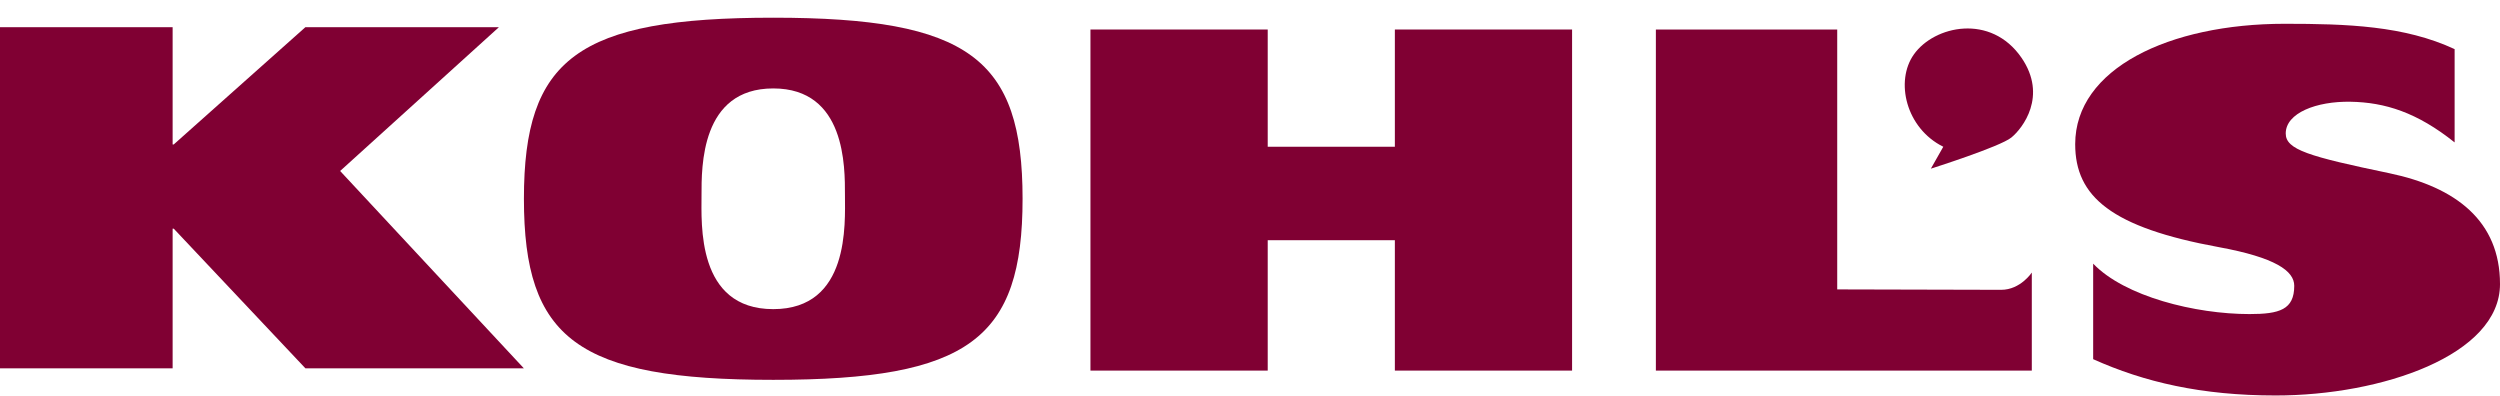
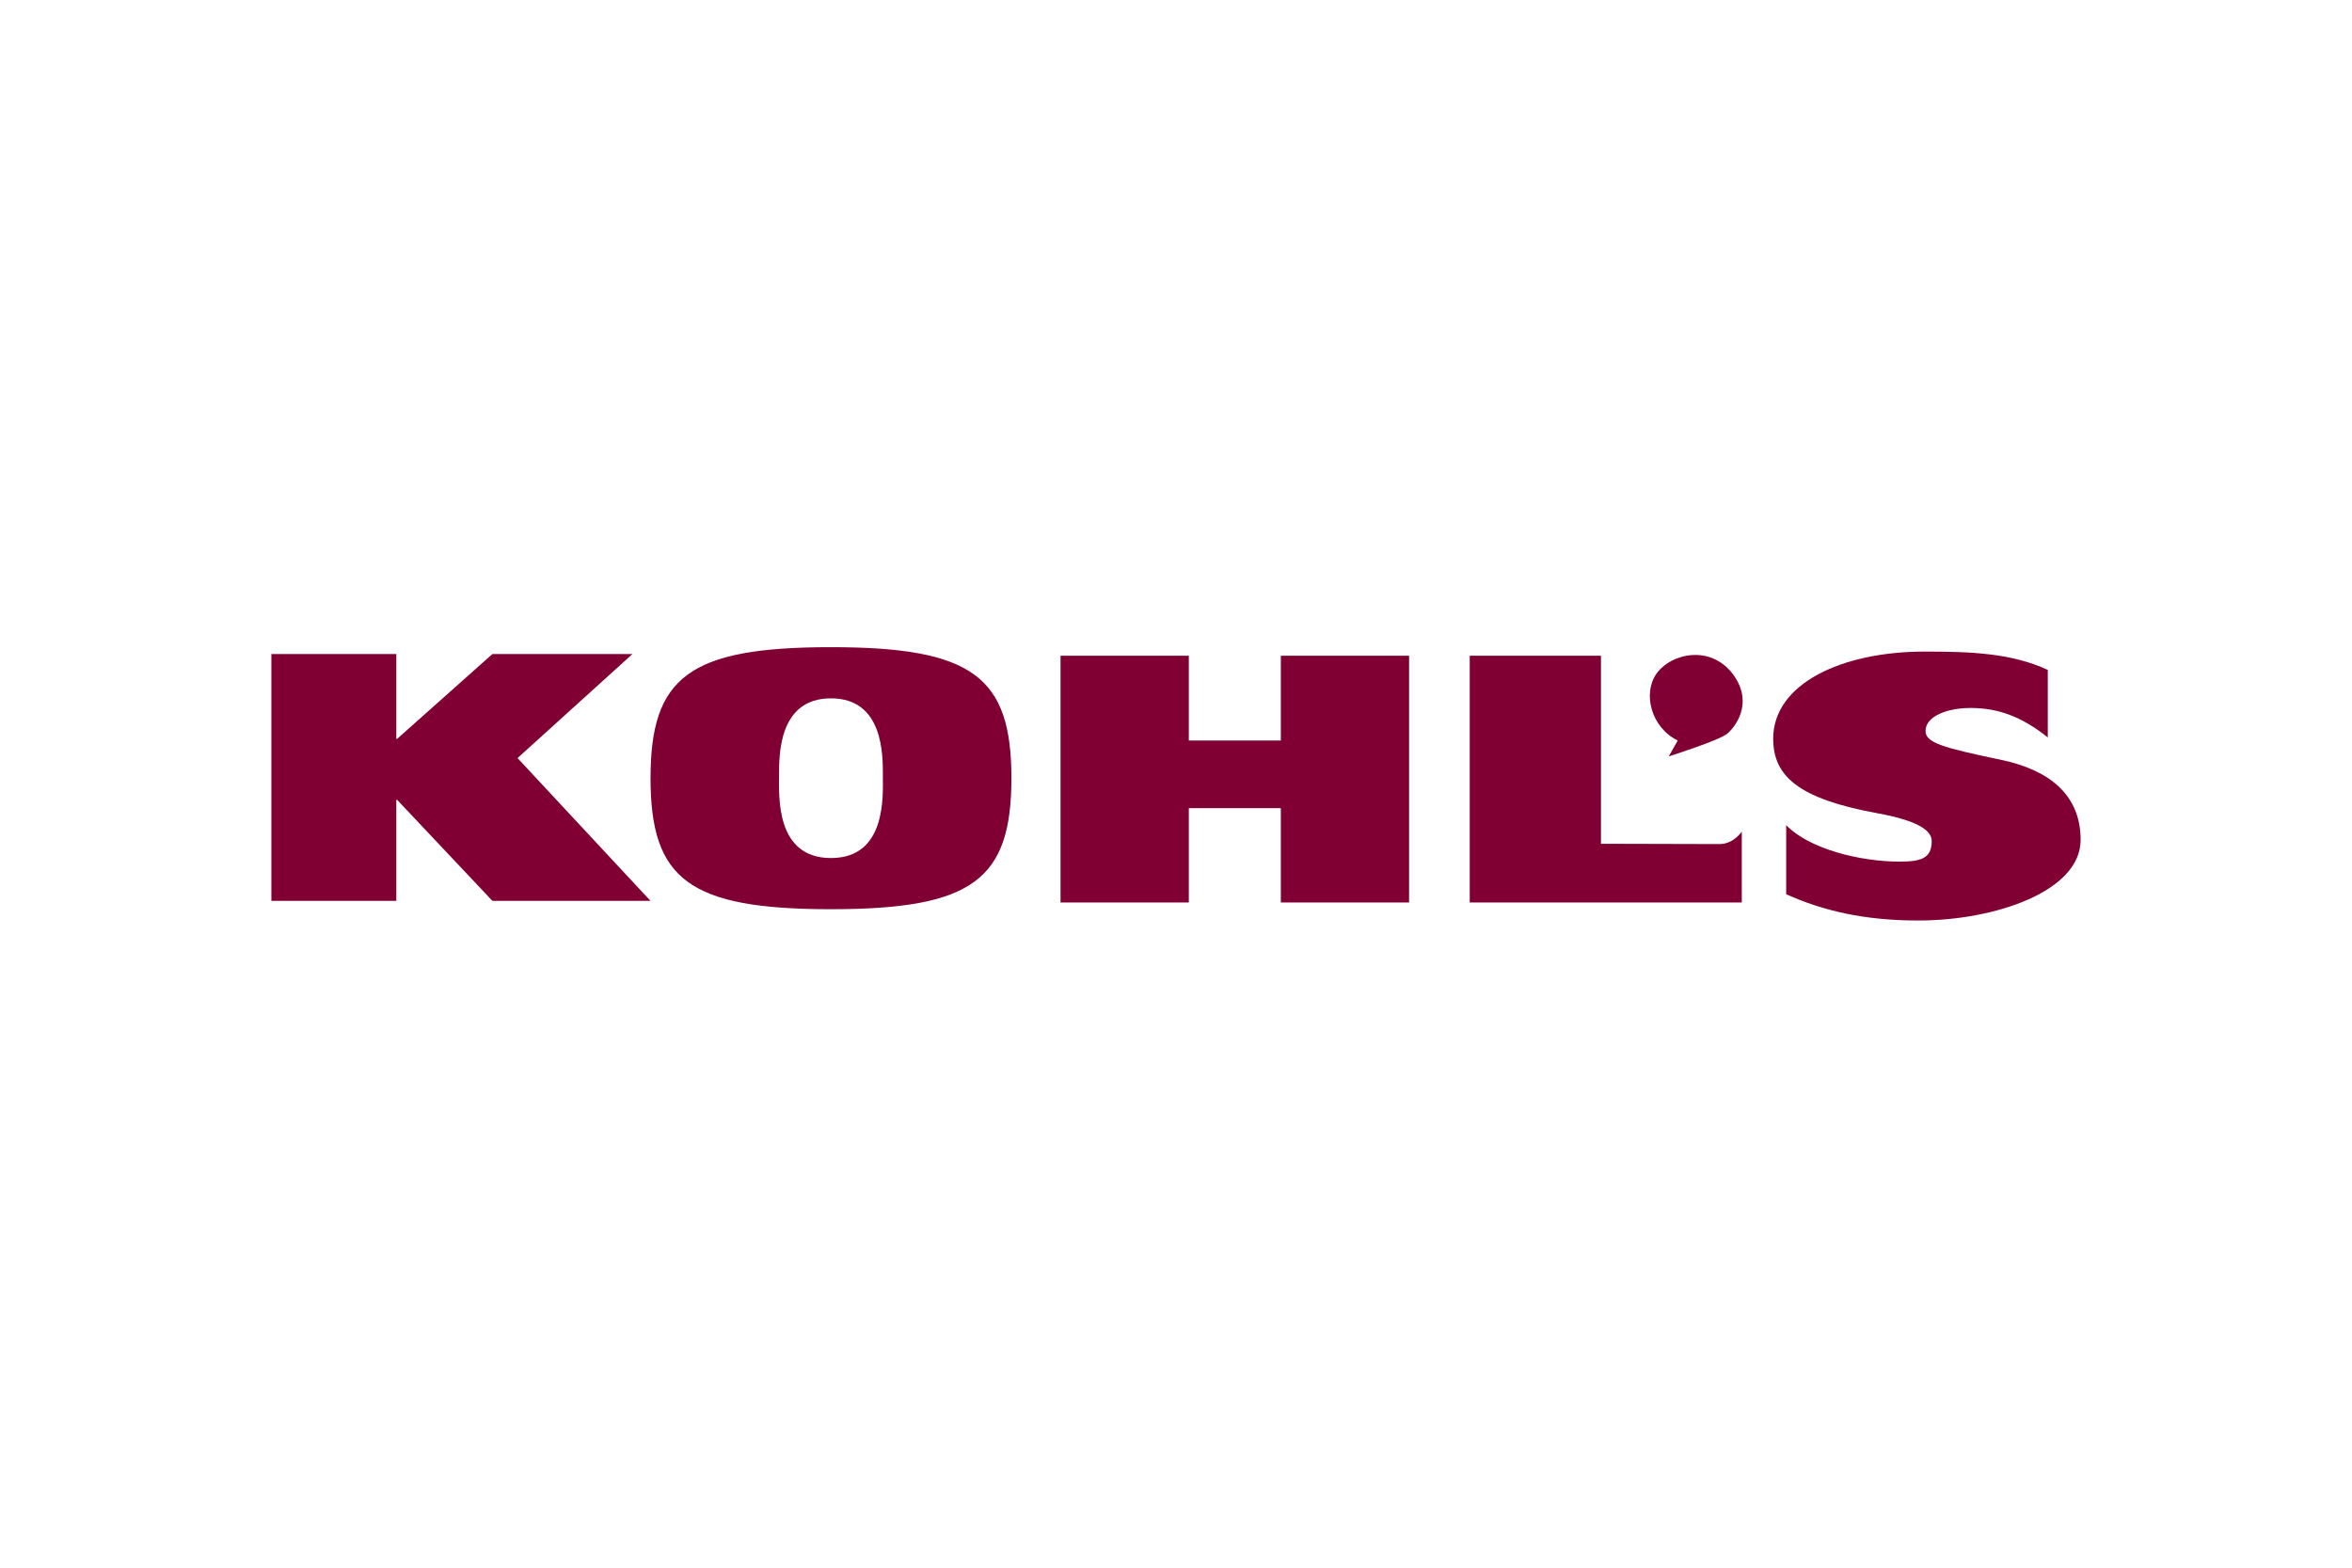
- <svg xmlns="http://www.w3.org/2000/svg" version="1.1" width="469.04" height="74.2" id="svg2" xml:space="preserve">
-   <defs id="defs6">
-     <linearGradient x1="0" y1="0" x2="1" y2="0" id="linearGradient24" gradientUnits="userSpaceOnUse" gradientTransform="matrix(0,236.5,236.5,0,18,537.1404)" spreadMethod="pad">
-       <stop id="stop26" style="stop-color:#ffffff;stop-opacity:1" offset="0" />
-       <stop id="stop28" style="stop-color:#8dd248;stop-opacity:1" offset="1" />
-     </linearGradient>
-     <clipPath id="clipPath36">
-       <path d="M 253.585,792 231.495,777.655 310.969,655.276 412.807,498.458 612,627.815 612,792 253.585,792 z" id="path38" />
-     </clipPath>
-     <linearGradient x1="0" y1="0" x2="1" y2="0" id="linearGradient56" gradientUnits="userSpaceOnUse" gradientTransform="matrix(0,236.5,236.5,0,18,537.1404)" spreadMethod="pad">
-       <stop id="stop58" style="stop-color:#ffffff;stop-opacity:1" offset="0" />
-       <stop id="stop60" style="stop-color:#bbe388;stop-opacity:1" offset="1" />
-     </linearGradient>
-     <clipPath id="clipPath68">
-       <path d="M 253.585,792 231.495,777.655 310.969,655.276 412.807,498.458 612,627.815 612,792 253.585,792 z" id="path70" />
-     </clipPath>
-     <linearGradient x1="0" y1="0" x2="1" y2="0" id="linearGradient88" gradientUnits="userSpaceOnUse" gradientTransform="matrix(0,236.5,236.5,0,18,537.1404)" spreadMethod="pad">
-       <stop id="stop90" style="stop-color:#ffffff;stop-opacity:1" offset="0" />
-       <stop id="stop92" style="stop-color:#bbe388;stop-opacity:1" offset="1" />
-     </linearGradient>
-     <clipPath id="clipPath100">
-       <path d="M 253.585,792 231.495,777.655 310.969,655.276 412.807,498.458 612,627.815 612,792 253.585,792 z" id="path102" />
-     </clipPath>
-     <linearGradient x1="0" y1="0" x2="1" y2="0" id="linearGradient120" gradientUnits="userSpaceOnUse" gradientTransform="matrix(0,236.5,236.5,0,18,537.1404)" spreadMethod="pad">
-       <stop id="stop122" style="stop-color:#ffffff;stop-opacity:1" offset="0" />
-       <stop id="stop124" style="stop-color:#bbe388;stop-opacity:1" offset="1" />
-     </linearGradient>
-     <clipPath id="clipPath132">
-       <path d="M 253.585,792 231.495,777.655 310.969,655.276 412.807,498.458 612,627.815 612,792 253.585,792 z" id="path134" />
-     </clipPath>
-     <linearGradient x1="0" y1="0" x2="1" y2="0" id="linearGradient152" gradientUnits="userSpaceOnUse" gradientTransform="matrix(0,236.5,236.5,0,18,537.1404)" spreadMethod="pad">
-       <stop id="stop154" style="stop-color:#ffffff;stop-opacity:1" offset="0" />
-       <stop id="stop156" style="stop-color:#bbe388;stop-opacity:1" offset="1" />
-     </linearGradient>
-     <clipPath id="clipPath164">
-       <path d="M 253.585,792 231.495,777.655 310.969,655.276 412.807,498.458 612,627.815 612,792 253.585,792 z" id="path166" />
-     </clipPath>
-     <linearGradient x1="0" y1="0" x2="1" y2="0" id="linearGradient184" gradientUnits="userSpaceOnUse" gradientTransform="matrix(0,236.5,236.5,0,18,537.1404)" spreadMethod="pad">
-       <stop id="stop186" style="stop-color:#ffffff;stop-opacity:1" offset="0" />
-       <stop id="stop188" style="stop-color:#bbe388;stop-opacity:1" offset="1" />
-     </linearGradient>
-     <clipPath id="clipPath196">
-       <path d="M 253.585,792 231.495,777.655 310.969,655.276 412.807,498.458 612,627.815 612,792 253.585,792 z" id="path198" />
-     </clipPath>
-     <linearGradient x1="0" y1="0" x2="1" y2="0" id="linearGradient216" gradientUnits="userSpaceOnUse" gradientTransform="matrix(0,236.5,236.5,0,18,537.1404)" spreadMethod="pad">
-       <stop id="stop218" style="stop-color:#ffffff;stop-opacity:1" offset="0" />
-       <stop id="stop220" style="stop-color:#bbe388;stop-opacity:1" offset="1" />
-     </linearGradient>
-     <clipPath id="clipPath228">
-       <path d="M 253.585,792 231.495,777.655 310.969,655.276 412.807,498.458 612,627.815 612,792 253.585,792 z" id="path230" />
-     </clipPath>
-     <linearGradient x1="0" y1="0" x2="1" y2="0" id="linearGradient248" gradientUnits="userSpaceOnUse" gradientTransform="matrix(0,236.5,236.5,0,18,537.1404)" spreadMethod="pad">
-       <stop id="stop250" style="stop-color:#ffffff;stop-opacity:1" offset="0" />
-       <stop id="stop252" style="stop-color:#bbe388;stop-opacity:1" offset="1" />
-     </linearGradient>
-     <clipPath id="clipPath260">
-       <path d="M 253.585,792 231.495,777.655 310.969,655.276 412.807,498.458 612,627.815 612,792 253.585,792 z" id="path262" />
-     </clipPath>
-     <linearGradient x1="0" y1="0" x2="1" y2="0" id="linearGradient280" gradientUnits="userSpaceOnUse" gradientTransform="matrix(0,236.5,236.5,0,18,537.1404)" spreadMethod="pad">
-       <stop id="stop282" style="stop-color:#ffffff;stop-opacity:1" offset="0" />
-       <stop id="stop284" style="stop-color:#bbe388;stop-opacity:1" offset="1" />
-     </linearGradient>
-     <clipPath id="clipPath292">
-       <path d="M 253.585,792 231.495,777.655 310.969,655.276 412.807,498.458 612,627.815 612,792 253.585,792 z" id="path294" />
-     </clipPath>
-     <linearGradient x1="0" y1="0" x2="1" y2="0" id="linearGradient312" gradientUnits="userSpaceOnUse" gradientTransform="matrix(0,236.5,236.5,0,18,537.1404)" spreadMethod="pad">
-       <stop id="stop314" style="stop-color:#ffffff;stop-opacity:1" offset="0" />
-       <stop id="stop316" style="stop-color:#bbe388;stop-opacity:1" offset="1" />
-     </linearGradient>
-     <clipPath id="clipPath324">
-       <path d="M 253.585,792 231.495,777.655 310.969,655.276 412.807,498.458 612,627.815 612,792 253.585,792 z" id="path326" />
-     </clipPath>
-     <linearGradient x1="0" y1="0" x2="1" y2="0" id="linearGradient344" gradientUnits="userSpaceOnUse" gradientTransform="matrix(0,236.5,236.5,0,18,537.1404)" spreadMethod="pad">
-       <stop id="stop346" style="stop-color:#ffffff;stop-opacity:1" offset="0" />
-       <stop id="stop348" style="stop-color:#bbe388;stop-opacity:1" offset="1" />
-     </linearGradient>
-     <clipPath id="clipPath356">
-       <path d="m 52.875,707.055 174.289,0 0,42.022 -174.289,0 0,-42.022 z" id="path358" />
-     </clipPath>
-     <clipPath id="clipPath388">
-       <path d="m 52.875,711.315 164.596,0 0,37.762 -164.596,0 0,-37.762 z" id="path390" />
-     </clipPath>
-     <clipPath id="clipPath408">
-       <path d="m 52.875,707.055 174.289,0 0,42.022 -174.289,0 0,-42.022 z" id="path410" />
-     </clipPath>
-     <linearGradient x1="0" y1="0" x2="1" y2="0" id="linearGradient524" gradientUnits="userSpaceOnUse" gradientTransform="matrix(0,236.5,236.5,0,18,537.1404)" spreadMethod="pad">
-       <stop id="stop526" style="stop-color:#ffffff;stop-opacity:1" offset="0" />
-       <stop id="stop528" style="stop-color:#ddf1c0;stop-opacity:1" offset="1" />
-     </linearGradient>
-     <linearGradient x1="0" y1="0" x2="1" y2="0" id="linearGradient544" gradientUnits="userSpaceOnUse" gradientTransform="matrix(0,236.5,236.5,0,18,537.1404)" spreadMethod="pad">
-       <stop id="stop546" style="stop-color:#ffffff;stop-opacity:1" offset="0" />
-       <stop id="stop548" style="stop-color:#eaf6d9;stop-opacity:1" offset="1" />
-     </linearGradient>
-     <linearGradient x1="0" y1="0" x2="1" y2="0" id="linearGradient564" gradientUnits="userSpaceOnUse" gradientTransform="matrix(0,236.5,236.5,0,18,537.1404)" spreadMethod="pad">
-       <stop id="stop566" style="stop-color:#ffffff;stop-opacity:1" offset="0" />
-       <stop id="stop568" style="stop-color:#eaf6d9;stop-opacity:1" offset="1" />
-     </linearGradient>
-     <linearGradient x1="0" y1="0" x2="1" y2="0" id="linearGradient584" gradientUnits="userSpaceOnUse" gradientTransform="matrix(0,236.5,236.5,0,18,537.1404)" spreadMethod="pad">
-       <stop id="stop586" style="stop-color:#ffffff;stop-opacity:1" offset="0" />
-       <stop id="stop588" style="stop-color:#eaf6d9;stop-opacity:1" offset="1" />
-     </linearGradient>
-     <linearGradient x1="0" y1="0" x2="1" y2="0" id="linearGradient604" gradientUnits="userSpaceOnUse" gradientTransform="matrix(0,236.5,236.5,0,18,537.1404)" spreadMethod="pad">
-       <stop id="stop606" style="stop-color:#ffffff;stop-opacity:1" offset="0" />
-       <stop id="stop608" style="stop-color:#afdf77;stop-opacity:1" offset="1" />
-     </linearGradient>
-     <linearGradient x1="0" y1="0" x2="1" y2="0" id="linearGradient624" gradientUnits="userSpaceOnUse" gradientTransform="matrix(0,236.5,236.5,0,18,537.1404)" spreadMethod="pad">
-       <stop id="stop626" style="stop-color:#ffffff;stop-opacity:1" offset="0" />
-       <stop id="stop628" style="stop-color:#d0eca9;stop-opacity:1" offset="1" />
-     </linearGradient>
-     <linearGradient x1="0" y1="0" x2="1" y2="0" id="linearGradient644" gradientUnits="userSpaceOnUse" gradientTransform="matrix(0,236.5,236.5,0,18,537.1404)" spreadMethod="pad">
-       <stop id="stop646" style="stop-color:#ffffff;stop-opacity:1" offset="0" />
-       <stop id="stop648" style="stop-color:#d0eca9;stop-opacity:1" offset="1" />
-     </linearGradient>
-     <linearGradient x1="0" y1="0" x2="1" y2="0" id="linearGradient664" gradientUnits="userSpaceOnUse" gradientTransform="matrix(0,236.5,236.5,0,18,537.1404)" spreadMethod="pad">
-       <stop id="stop666" style="stop-color:#ffffff;stop-opacity:1" offset="0" />
-       <stop id="stop668" style="stop-color:#e7f5d2;stop-opacity:1" offset="1" />
-     </linearGradient>
-     <linearGradient x1="0" y1="0" x2="1" y2="0" id="linearGradient684" gradientUnits="userSpaceOnUse" gradientTransform="matrix(0,236.5,236.5,0,18,537.1404)" spreadMethod="pad">
-       <stop id="stop686" style="stop-color:#ffffff;stop-opacity:1" offset="0" />
-       <stop id="stop688" style="stop-color:#f0f9e4;stop-opacity:1" offset="1" />
-     </linearGradient>
-     <clipPath id="clipPath708">
-       <path d="M 0,0 612,0 612,792 0,792 0,0 z" id="path710" />
-     </clipPath>
-     <clipPath id="clipPath728">
-       <path d="m 54,522.667 c 0,0 -36,0 -36,-36 l 0,0 L 18,54 c 0,0 0,-36 36,-36 l 0,0 504,0 c 0,0 36,0 36,36 l 0,0 0,432.667 c 0,0 0,36 -36,36 l 0,0 -504,0 z" id="path730" />
-     </clipPath>
-   </defs>
-   <g transform="matrix(1.25,0,0,-1.25,-228.8986,946.5309)" id="g10">
-     <path d="m 183.119,753.144 25.91,0 0,-17.598 0.169,0 19.757,17.598 29.047,0 -23.832,-21.583 27.573,-29.616 -32.788,0 -19.757,20.957 -0.169,0 0,-20.957 -25.91,0 0,51.199 z" id="path364" style="fill:#800033;fill-opacity:1;fill-rule:nonzero;stroke:none" />
-     <path d="m 299.178,710.826 c 11.524,0 10.763,12.856 10.763,17.101 0,4.245 0.128,16.025 -10.763,16.025 -10.895,0 -10.765,-11.78 -10.765,-16.025 0,-4.245 -0.768,-17.101 10.765,-17.101 m 0,43.742 c 29.419,0 37.422,-6.169 37.422,-27.177 0,-21.011 -8.003,-27.178 -37.422,-27.178 -29.423,0 -37.423,6.167 -37.423,27.178 0,21.009 8,27.177 37.423,27.177" id="path370" style="fill:#800033;fill-opacity:1;fill-rule:nonzero;stroke:none" />
-     <path d="m 392.477,721.172 0,-19.571 26.6,0 0,51.194 -26.6,0 0,-17.596 -19.084,0 0,17.596 -26.605,0 0,-51.194 26.605,0 0,19.571 19.084,0 z" id="path376" style="fill:#800033;fill-opacity:1;fill-rule:nonzero;stroke:none" />
-     <path d="m 431.654,752.796 27.218,0 0,-39.009 c 0,0 21.724,-0.062 24.61,-0.062 2.891,0 4.596,2.591 4.596,2.591 l 0,-14.713 -56.425,0 0,51.194 z" id="path382" style="fill:#800033;fill-opacity:1;fill-rule:nonzero;stroke:none" />
-     <path d="m 551.541,735.848 c -5.631,4.507 -10.457,6.021 -15.646,6.106 -5.072,0.088 -9.705,-1.676 -9.705,-4.763 0,-2.437 3.463,-3.447 15.578,-5.971 9.953,-2.083 16.583,-7.166 16.583,-16.631 0,-10.683 -17.773,-16.723 -33.669,-16.723 -11.16,0 -19.727,2.009 -27.394,5.449 l 0,14.338 c 4.738,-4.943 15.341,-7.568 23.463,-7.568 4.506,0 6.717,0.662 6.717,4.246 0,2.219 -2.809,4.242 -11.316,5.799 -16.116,2.953 -21.562,7.566 -21.562,15.454 0,11.328 14.086,18.071 31.444,18.071 9.357,0 17.95,-0.289 25.506,-3.803 l 0,-14.005 z" id="path396" style="fill:#800033;fill-opacity:1;fill-rule:nonzero;stroke:none" />
-     <path d="m 472.928,731.911 1.864,3.288 c -5.61,2.774 -7.264,9.832 -4.415,13.857 3.064,4.331 11.571,6.187 16.166,-0.517 3.912,-5.72 0.169,-10.566 -1.53,-11.954 -1.698,-1.386 -12.084,-4.675 -12.084,-4.675" id="path402" style="fill:#800033;fill-opacity:1;fill-rule:nonzero;stroke:none" />
+ <svg xmlns="http://www.w3.org/2000/svg" height="800" width="1200" viewBox="-70.356 -17.719 609.752 106.316">
+   <g fill="#800033">
+     <path d="M0 1.78h32.388v21.998h.211L57.295 1.78h36.309L63.815 28.758l34.466 37.02H57.295L32.599 39.582h-.211v26.197H0zm145.074 52.898c14.405 0 13.454-16.07 13.454-21.377 0-5.307.16-20.032-13.454-20.032-13.619 0-13.457 14.725-13.457 20.032 0 5.307-.96 21.377 13.457 21.377m0-54.677c36.774 0 46.777 7.711 46.777 33.972 0 26.264-10.003 33.973-46.777 33.973-36.779 0-46.779-7.709-46.779-33.973C98.296 7.711 108.296 0 145.075 0m116.623 41.745v24.463h33.25V2.215h-33.25v21.995h-23.855V2.215H204.585v63.993h33.257V41.745zm48.972-39.53h34.022v48.762s27.155.078 30.763.078c3.613 0 5.745-3.238 5.745-3.238V66.208h-70.531V2.215zm149.858 21.186c-7.039-5.633-13.071-7.527-19.558-7.632-6.34-.11-12.131 2.095-12.131 5.953 0 3.046 4.329 4.308 19.473 7.464 12.441 2.604 20.728 8.958 20.728 20.788 0 13.354-22.216 20.904-42.087 20.904-13.95 0-24.659-2.512-34.242-6.811V46.143c5.923 6.179 19.176 9.461 29.329 9.461 5.633 0 8.396-.827 8.396-5.308 0-2.773-3.512-5.302-14.144-7.249-20.145-3.691-26.953-9.458-26.953-19.317 0-14.16 17.608-22.589 39.306-22.589 11.696 0 22.437.361 31.883 4.753z" />
+     <path d="M362.262 28.321l2.33-4.111c-7.012-3.468-9.081-12.29-5.519-17.321 3.83-5.414 14.464-7.734 20.207.646 4.89 7.15.211 13.207-1.913 14.942-2.123 1.732-15.105 5.843-15.105 5.843" />
  </g>
</svg>
